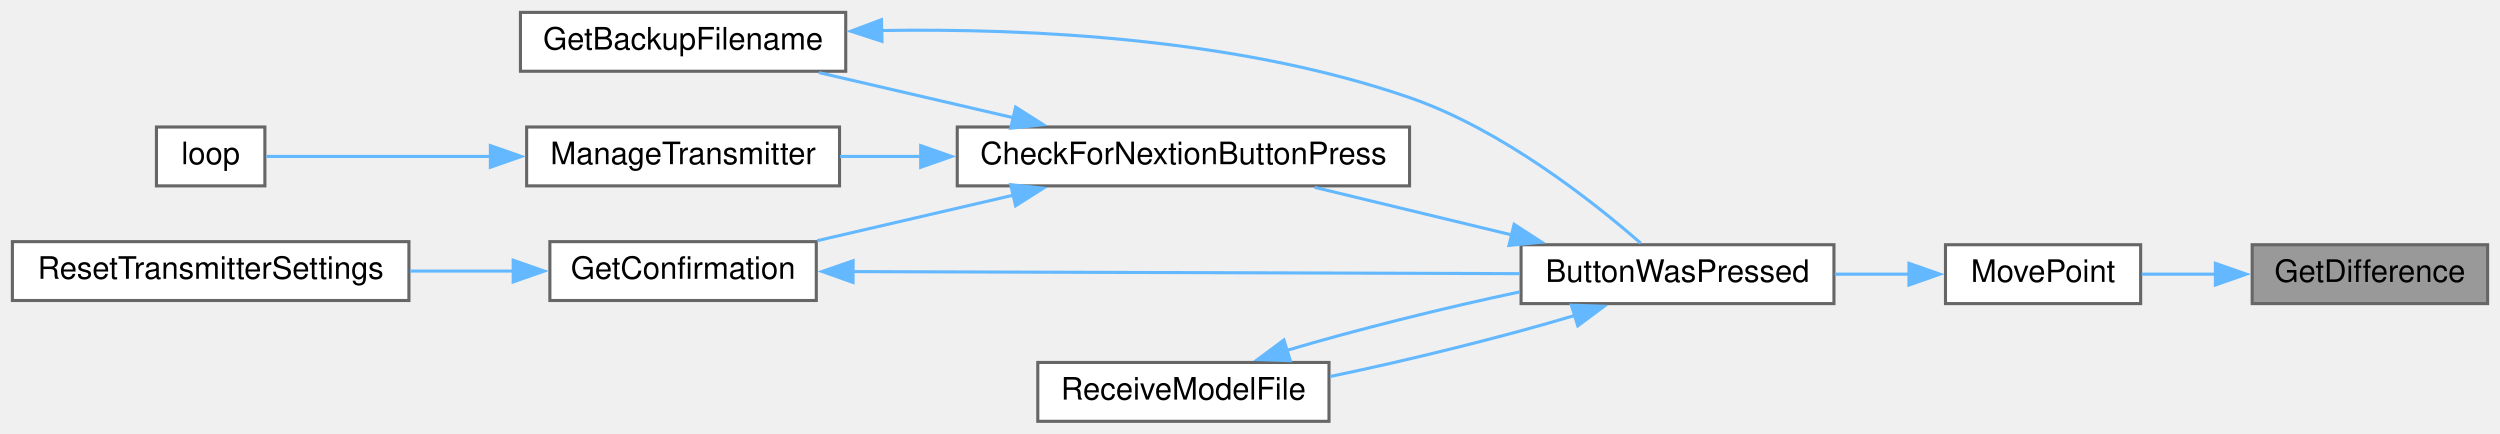
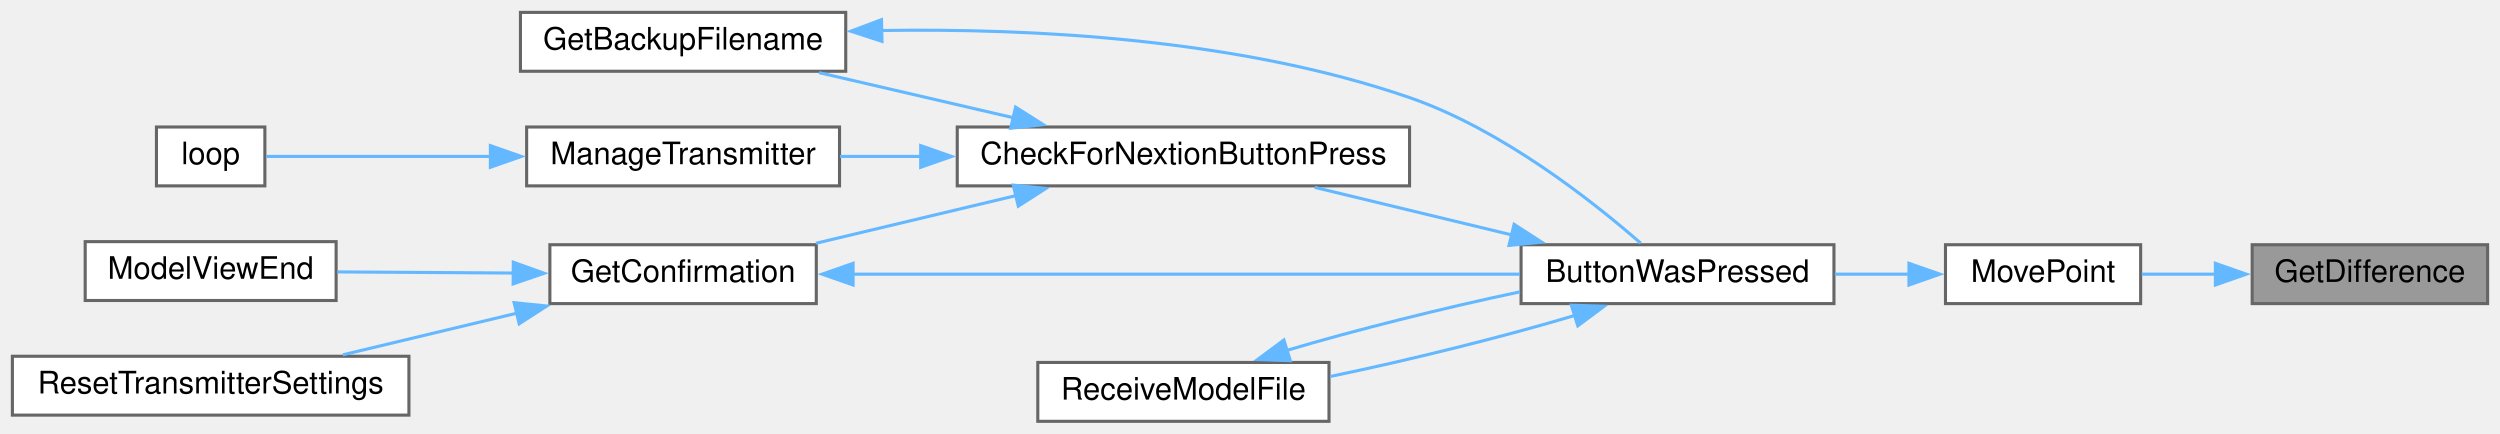
<svg xmlns="http://www.w3.org/2000/svg" xmlns:xlink="http://www.w3.org/1999/xlink" width="807pt" height="140pt" viewBox="0.00 0.00 807.00 140.00">
  <g id="graph0" class="graph" transform="scale(1 1) rotate(0) translate(4 136)">
    <g id="node1" class="node">
      <g id="a_node1">
        <a xlink:title=" ">
          <polygon fill="#999999" stroke="#666666" points="799,-57 723,-57 723,-38 799,-38 799,-57" />
          <text text-anchor="middle" x="761" y="-45" font-family="Helvetica,sans-Serif" font-size="10.00">GetDifference</text>
        </a>
      </g>
    </g>
    <g id="node2" class="node">
      <g id="a_node2">
        <a xlink:href="TransmitterCode_2src_2main_8cpp.html#aad727ec0b0f9f34487a535eaa4a83172" target="_top" xlink:title="moves point very close to where user hit screen">
          <polygon fill="white" stroke="#666666" points="687,-57 624,-57 624,-38 687,-38 687,-57" />
          <text text-anchor="middle" x="655.5" y="-45" font-family="Helvetica,sans-Serif" font-size="10.00">MovePoint</text>
        </a>
      </g>
    </g>
    <g id="edge1" class="edge">
      <path fill="none" stroke="#63b8ff" d="M711.27,-47.5C703.12,-47.5 694.88,-47.5 687.34,-47.5" />
      <polygon fill="#63b8ff" stroke="#63b8ff" points="711.12,-51 721.12,-47.5 711.12,-44 711.12,-51" />
    </g>
    <g id="node3" class="node">
      <g id="a_node3">
        <a xlink:href="TransmitterCode_2src_2main_8cpp.html#a804fdbdd5eab4c596bbe8a23eecbe4d5" target="_top" xlink:title=" ">
          <polygon fill="white" stroke="#666666" points="588,-57 487,-57 487,-38 588,-38 588,-57" />
          <text text-anchor="middle" x="537.5" y="-45" font-family="Helvetica,sans-Serif" font-size="10.00">ButtonWasPressed</text>
        </a>
      </g>
    </g>
    <g id="edge2" class="edge">
      <path fill="none" stroke="#63b8ff" d="M612.28,-47.5C604.49,-47.5 596.28,-47.5 588.28,-47.5" />
      <polygon fill="#63b8ff" stroke="#63b8ff" points="612.21,-51 622.21,-47.5 612.21,-44 612.21,-51" />
    </g>
    <g id="node4" class="node">
      <g id="a_node4">
        <a xlink:href="TransmitterCode_2src_2main_8cpp.html#afb7c85cac4aa89fd998ed81c330374d2" target="_top" xlink:title=" ">
          <polygon fill="white" stroke="#666666" points="451,-95 305,-95 305,-76 451,-76 451,-95" />
          <text text-anchor="middle" x="378" y="-83" font-family="Helvetica,sans-Serif" font-size="10.00">CheckForNextionButtonPress</text>
        </a>
      </g>
    </g>
    <g id="edge3" class="edge">
      <path fill="none" stroke="#63b8ff" d="M483.94,-60.18C463.25,-65.17 439.83,-70.82 420.38,-75.52" />
      <polygon fill="#63b8ff" stroke="#63b8ff" points="484.75,-63.59 493.65,-57.84 483.11,-56.78 484.75,-63.59" />
    </g>
-     <g id="node10" class="node">
-       <g id="a_node10">
+     <g id="node11" class="node">
+       <g id="a_node11">
        <a xlink:href="TransmitterCode_2src_2main_8cpp.html#ab7c9edf843c732d7fe296564f39bc0dc" target="_top" xlink:title="RECEIVE A MODEL FILE.">
          <polygon fill="white" stroke="#666666" points="425,-19 331,-19 331,0 425,0 425,-19" />
          <text text-anchor="middle" x="378" y="-7" font-family="Helvetica,sans-Serif" font-size="10.00">ReceiveModelFile</text>
        </a>
      </g>
    </g>
-     <g id="edge11" class="edge">
+     <g id="edge12" class="edge">
      <path fill="none" stroke="#63b8ff" d="M504.49,-34.22C481.73,-27.4 450.82,-19.72 425.37,-14.47" />
      <polygon fill="#63b8ff" stroke="#63b8ff" points="503.23,-37.49 513.81,-37.14 505.31,-30.81 503.23,-37.49" />
    </g>
    <g id="node5" class="node">
      <g id="a_node5">
        <a xlink:href="TransmitterCode_2src_2main_8cpp.html#a131b771cc2bc899007b28411434775b2" target="_top" xlink:title=" ">
          <polygon fill="white" stroke="#666666" points="269,-132 164,-132 164,-113 269,-113 269,-132" />
          <text text-anchor="middle" x="216.5" y="-120" font-family="Helvetica,sans-Serif" font-size="10.00">GetBackupFilename</text>
        </a>
      </g>
    </g>
    <g id="edge4" class="edge">
      <path fill="none" stroke="#63b8ff" d="M323.19,-97.98C302.72,-102.73 279.69,-108.07 260.36,-112.56" />
      <polygon fill="#63b8ff" stroke="#63b8ff" points="323.83,-101.43 332.78,-95.76 322.25,-94.61 323.83,-101.43" />
    </g>
    <g id="node6" class="node">
      <g id="a_node6">
        <a xlink:href="TransmitterCode_2src_2main_8cpp.html#a6506bf72e0dd9e9ce480156b47625bff" target="_top" xlink:title=" ">
-           <polygon fill="white" stroke="#666666" points="259.5,-58 173.5,-58 173.5,-39 259.5,-39 259.5,-58" />
-           <text text-anchor="middle" x="216.5" y="-46" font-family="Helvetica,sans-Serif" font-size="10.00">GetConfirmation</text>
+           <polygon fill="white" stroke="#666666" points="259.5,-57 173.5,-57 173.5,-38 259.5,-38 259.5,-57" />
+           <text text-anchor="middle" x="216.5" y="-45" font-family="Helvetica,sans-Serif" font-size="10.00">GetConfirmation</text>
        </a>
      </g>
    </g>
    <g id="edge6" class="edge">
-       <path fill="none" stroke="#63b8ff" d="M323.1,-73C302.45,-68.21 279.22,-62.82 259.81,-58.31" />
-       <polygon fill="#63b8ff" stroke="#63b8ff" points="322.25,-76.39 332.78,-75.24 323.83,-69.57 322.25,-76.39" />
+       <path fill="none" stroke="#63b8ff" d="M324.07,-72.89C303.04,-67.88 279.2,-62.2 259.4,-57.48" />
+       <polygon fill="#63b8ff" stroke="#63b8ff" points="323.08,-76.25 333.62,-75.17 324.7,-69.44 323.08,-76.25" />
    </g>
-     <g id="node8" class="node">
-       <g id="a_node8">
+     <g id="node9" class="node">
+       <g id="a_node9">
        <a xlink:href="TransmitterCode_2src_2main_8cpp.html#a558ea014e230b7caa54ce5a37ad29b22" target="_top" xlink:title=" ">
          <polygon fill="white" stroke="#666666" points="267,-95 166,-95 166,-76 267,-76 267,-95" />
          <text text-anchor="middle" x="216.5" y="-83" font-family="Helvetica,sans-Serif" font-size="10.00">ManageTransmitter</text>
        </a>
      </g>
    </g>
-     <g id="edge9" class="edge">
+     <g id="edge10" class="edge">
      <path fill="none" stroke="#63b8ff" d="M293.38,-85.5C284.43,-85.5 275.54,-85.5 267.17,-85.5" />
      <polygon fill="#63b8ff" stroke="#63b8ff" points="293.2,-89 303.2,-85.5 293.2,-82 293.2,-89" />
    </g>
    <g id="edge5" class="edge">
      <path fill="none" stroke="#63b8ff" d="M280.58,-126.15C328.59,-126.92 395.61,-123.62 451,-104.5 480.85,-94.19 510.29,-70.89 525.63,-57.49" />
      <polygon fill="#63b8ff" stroke="#63b8ff" points="280.7,-122.65 270.62,-125.92 280.54,-129.65 280.7,-122.65" />
    </g>
    <g id="edge7" class="edge">
-       <path fill="none" stroke="#63b8ff" d="M271.01,-48.33C331.16,-48.14 428.05,-47.84 486.66,-47.66" />
-       <polygon fill="#63b8ff" stroke="#63b8ff" points="271.36,-44.83 261.37,-48.36 271.39,-51.83 271.36,-44.83" />
+       <path fill="none" stroke="#63b8ff" d="M271.01,-47.5C331.16,-47.5 428.05,-47.5 486.66,-47.5" />
+       <polygon fill="#63b8ff" stroke="#63b8ff" points="271.37,-44 261.37,-47.5 271.37,-51 271.37,-44" />
    </g>
    <g id="node7" class="node">
      <g id="a_node7">
-         <a xlink:href="TransmitterCode_2src_2main_8cpp.html#a5c7f22bae35d5d6df9d54fe79dbb8401" target="_top" xlink:title=" ">
-           <polygon fill="white" stroke="#666666" points="128,-58 0,-58 0,-39 128,-39 128,-58" />
-           <text text-anchor="middle" x="64" y="-46" font-family="Helvetica,sans-Serif" font-size="10.00">ResetTransmitterSettings</text>
+         <a xlink:href="TransmitterCode_2src_2main_8cpp.html#ae9f91b9da28f2e1e2fb126961f03c31c" target="_top" xlink:title=" ">
+           <polygon fill="white" stroke="#666666" points="104.5,-58 23.5,-58 23.5,-39 104.5,-39 104.5,-58" />
+           <text text-anchor="middle" x="64" y="-46" font-family="Helvetica,sans-Serif" font-size="10.00">ModelViewEnd</text>
        </a>
      </g>
    </g>
    <g id="edge8" class="edge">
-       <path fill="none" stroke="#63b8ff" d="M161.74,-48.5C150.93,-48.5 139.47,-48.5 128.36,-48.5" />
-       <polygon fill="#63b8ff" stroke="#63b8ff" points="161.66,-52 171.66,-48.5 161.66,-45 161.66,-52" />
+       <path fill="none" stroke="#63b8ff" d="M161.8,-47.86C143.06,-47.98 122.36,-48.12 104.94,-48.23" />
+       <polygon fill="#63b8ff" stroke="#63b8ff" points="161.69,-51.36 171.66,-47.79 161.64,-44.36 161.69,-51.36" />
    </g>
-     <g id="node9" class="node">
-       <g id="a_node9">
+     <g id="node8" class="node">
+       <g id="a_node8">
+         <a xlink:href="TransmitterCode_2src_2main_8cpp.html#a5c7f22bae35d5d6df9d54fe79dbb8401" target="_top" xlink:title=" ">
+           <polygon fill="white" stroke="#666666" points="128,-21 0,-21 0,-2 128,-2 128,-21" />
+           <text text-anchor="middle" x="64" y="-9" font-family="Helvetica,sans-Serif" font-size="10.00">ResetTransmitterSettings</text>
+         </a>
+       </g>
+     </g>
+     <g id="edge9" class="edge">
+       <path fill="none" stroke="#63b8ff" d="M162.82,-34.9C144.42,-30.5 124.03,-25.62 106.65,-21.46" />
+       <polygon fill="#63b8ff" stroke="#63b8ff" points="161.96,-38.29 172.5,-37.22 163.59,-31.48 161.96,-38.29" />
+     </g>
+     <g id="node10" class="node">
+       <g id="a_node10">
        <a xlink:href="TransmitterCode_2src_2main_8cpp.html#ad3cb30894c94eb016e98bdcaa899ac86" target="_top" xlink:title=" ">
          <polygon fill="white" stroke="#666666" points="81.5,-95 46.5,-95 46.5,-76 81.5,-76 81.5,-95" />
          <text text-anchor="middle" x="64" y="-83" font-family="Helvetica,sans-Serif" font-size="10.00">loop</text>
        </a>
      </g>
    </g>
-     <g id="edge10" class="edge">
+     <g id="edge11" class="edge">
      <path fill="none" stroke="#63b8ff" d="M154.37,-85.5C128.17,-85.5 99.6,-85.5 81.99,-85.5" />
      <polygon fill="#63b8ff" stroke="#63b8ff" points="154.29,-89 164.29,-85.5 154.29,-82 154.29,-89" />
    </g>
-     <g id="edge12" class="edge">
+     <g id="edge13" class="edge">
      <path fill="none" stroke="#63b8ff" d="M411.41,-22.9C433.1,-29.38 462.07,-36.62 486.67,-41.8" />
      <polygon fill="#63b8ff" stroke="#63b8ff" points="412.52,-19.58 401.93,-19.94 410.44,-26.26 412.52,-19.58" />
    </g>
  </g>
</svg>
